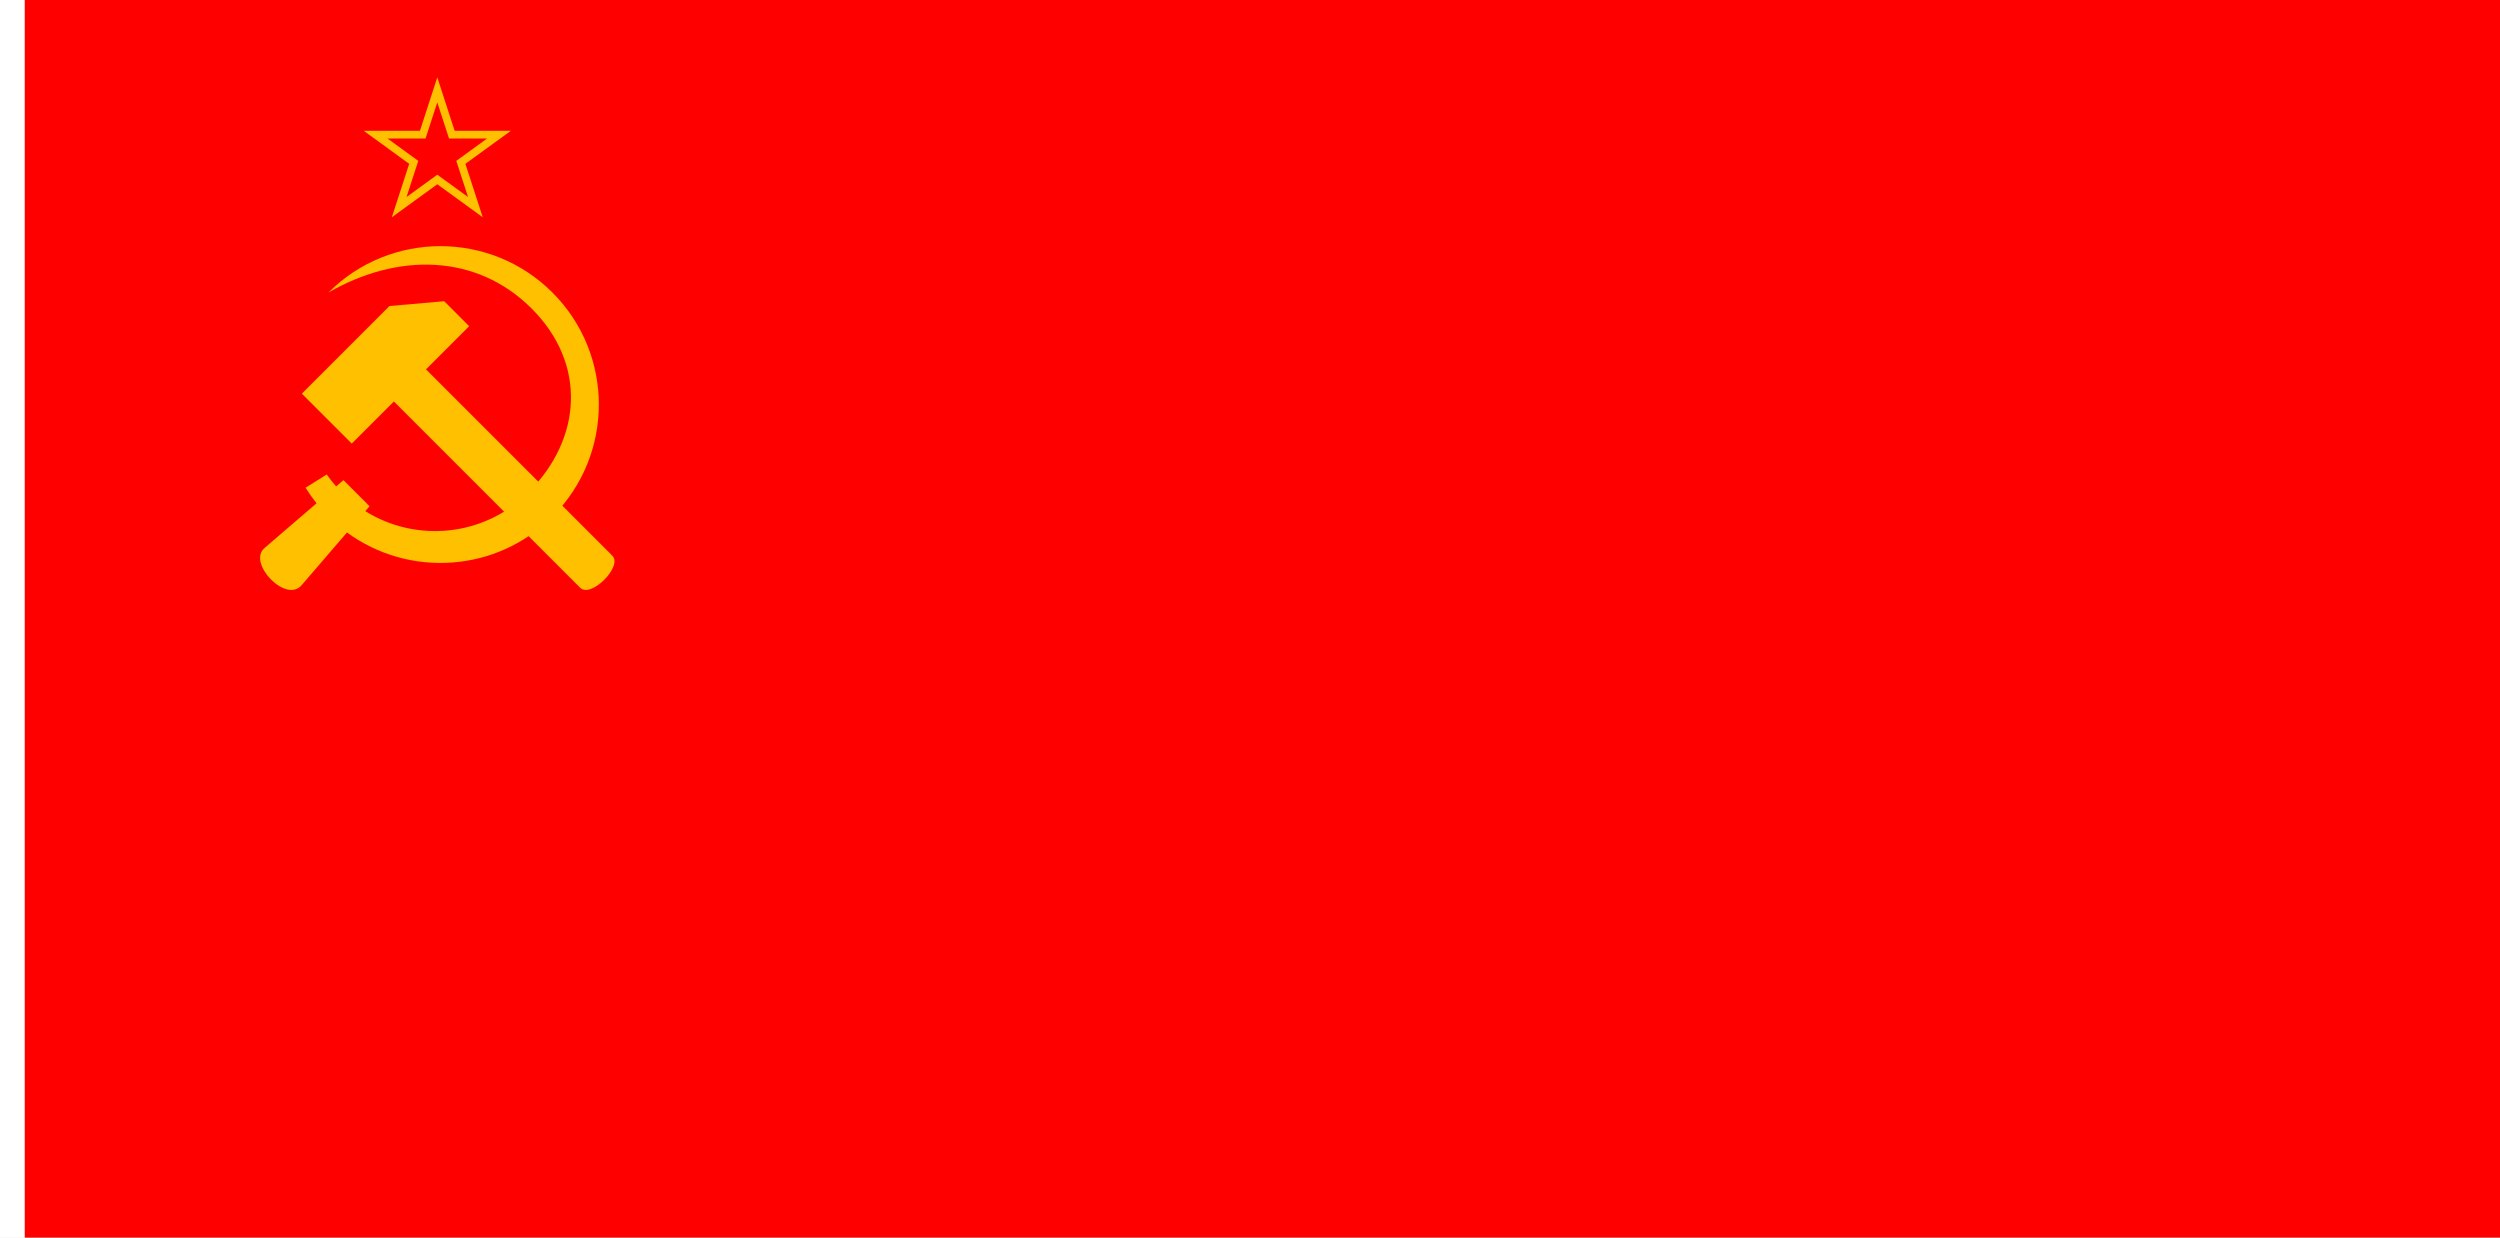
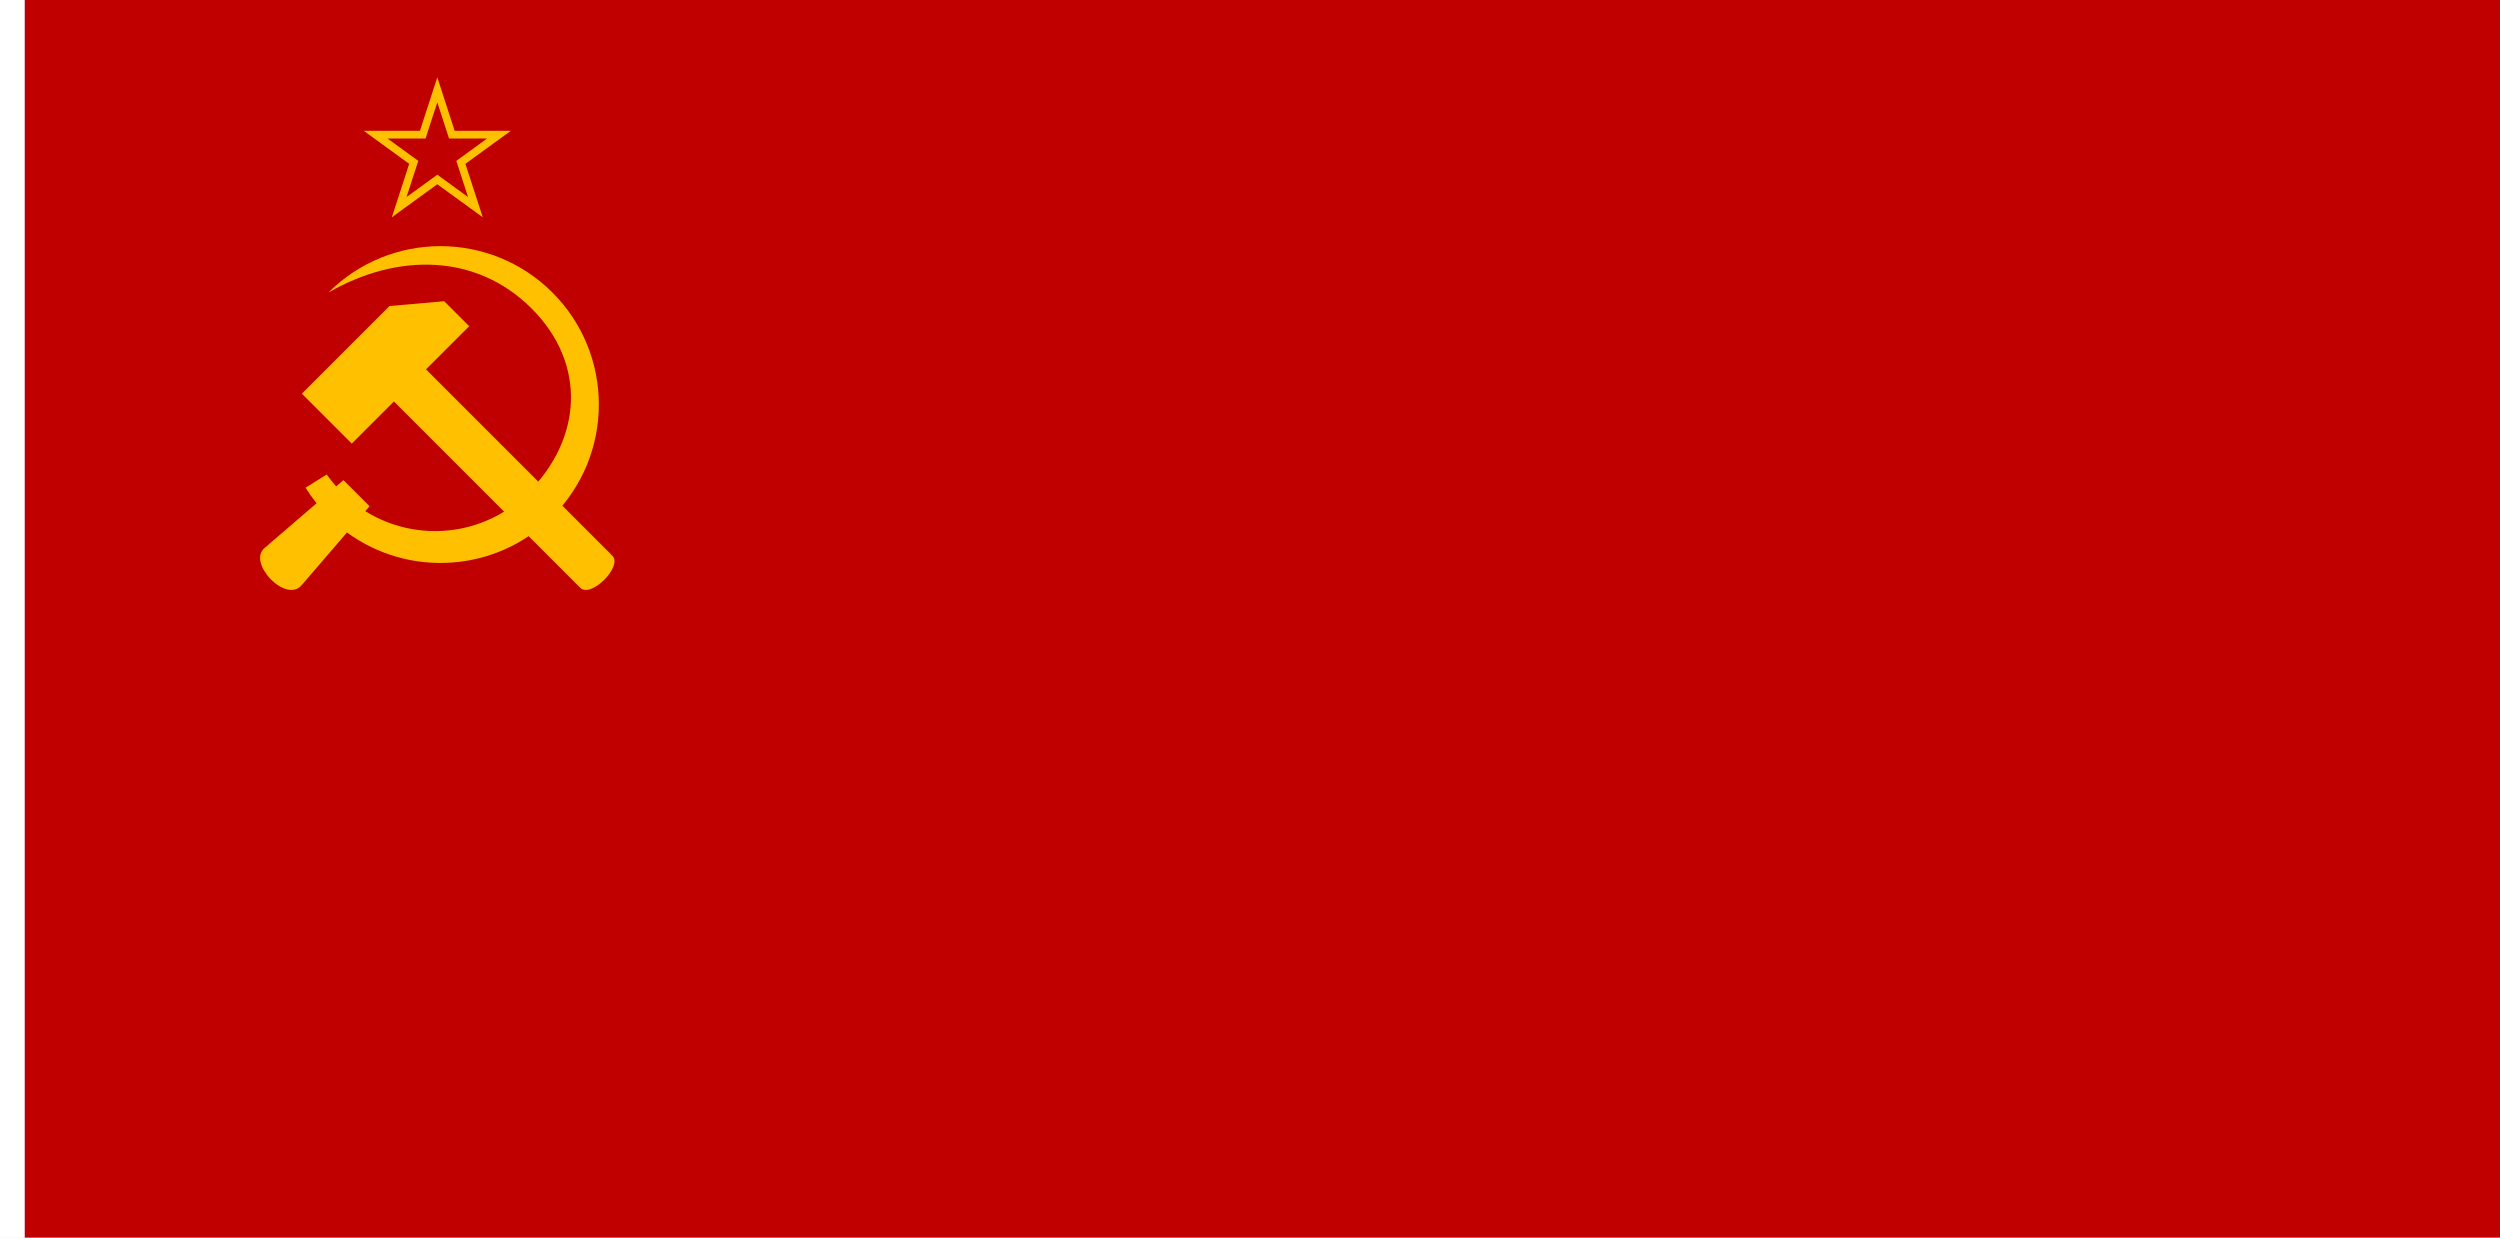
<svg xmlns="http://www.w3.org/2000/svg" width="3636" height="1800" viewBox="0 0 962.025 476.25" version="1.1" id="svg8">
  <defs id="defs2" />
  <g id="layer1" transform="translate(112.3345,-299.2679)">
    <path style="fill:#ffffff;fill-opacity:1;stroke:none;stroke-width:0.512px;stroke-linecap:butt;stroke-linejoin:miter;stroke-opacity:1" d="m -102.81,299.268 h -9.525 v 476.25 h 9.525 z" id="path1079" />
-     <path id="path822" d="m 849.69,775.518 h -952.5 v -476.25 h 952.5 z" style="fill:#ff0000;fill-opacity:1;stroke:none;stroke-width:1.547px;stroke-linecap:butt;stroke-linejoin:miter;stroke-opacity:1" />
+     <path id="path822" d="m 849.69,775.518 h -952.5 v -476.25 h 952.5 z" style="fill:#c00000;fill-opacity:1;stroke:none;stroke-width:1.547px;stroke-linecap:butt;stroke-linejoin:miter;stroke-opacity:1" />
    <path id="path830" d="m 55.94,329.033 -6.683,20.568 H 27.632 L 45.127,362.312 38.445,382.88 55.94,370.169 73.436,382.88 66.753,362.312 84.249,349.601 H 62.623 Z m -4.521,23.545 4.521,-13.912 4.52,13.912 h 14.627 l -11.834,8.598 4.521,13.912 -11.834,-8.598 -11.836,8.598 4.521,-13.912 -11.834,-8.598 z" style="color:#000000;font-style:normal;font-variant:normal;font-weight:normal;font-stretch:normal;font-size:medium;line-height:normal;font-family:sans-serif;font-variant-ligatures:normal;font-variant-position:normal;font-variant-caps:normal;font-variant-numeric:normal;font-variant-alternates:normal;font-feature-settings:normal;text-indent:0;text-align:start;text-decoration:none;text-decoration-line:none;text-decoration-style:solid;text-decoration-color:#000000;letter-spacing:normal;word-spacing:normal;text-transform:none;writing-mode:lr-tb;direction:ltr;text-orientation:mixed;dominant-baseline:auto;baseline-shift:baseline;text-anchor:start;white-space:normal;shape-padding:0;clip-rule:nonzero;display:inline;overflow:visible;visibility:visible;opacity:1;isolation:auto;mix-blend-mode:normal;color-interpolation:sRGB;color-interpolation-filters:linearRGB;solid-color:#000000;solid-opacity:1;vector-effect:none;fill:#ffc000;fill-opacity:1;fill-rule:evenodd;stroke:none;stroke-width:0.265;stroke-linecap:round;stroke-linejoin:round;stroke-miterlimit:4;stroke-dasharray:none;stroke-dashoffset:0;stroke-opacity:1;color-rendering:auto;image-rendering:auto;shape-rendering:auto;text-rendering:auto;enable-background:accumulate" />
    <g id="g865" transform="matrix(1.136757,0,0,1.136757,-1.813362,-50.76637)">
      <path style="opacity:1;fill:#ffc000;fill-opacity:1;fill-rule:evenodd;stroke:none;stroke-width:0.3;stroke-linecap:round;stroke-linejoin:round;stroke-miterlimit:4;stroke-dasharray:none;stroke-dashoffset:0;stroke-opacity:1" d="m 110.055,496.034 c 3.622,3.622 -7.243,14.486 -10.865,10.865 L 36.115,443.823 21.849,458.089 4.95,441.191 34.629,411.513 l 18.518,-1.619 8.449,8.449 -14.616,14.616 z" id="path820" />
      <path style="opacity:1;fill:#ffc000;fill-opacity:1;fill-rule:evenodd;stroke:none;stroke-width:0.22;stroke-linecap:round;stroke-linejoin:round;stroke-miterlimit:4;stroke-dasharray:none;stroke-dashoffset:0;stroke-opacity:1" d="m 82.737,412.361 c -18.687,-18.687 -45.437,-18.883 -68.783,-5.405 20.941,-20.941 54.892,-20.941 75.833,2e-5 20.941,20.941 20.941,54.892 2e-5,75.833 -18.958,18.958 -48.578,20.752 -69.556,5.384 L 4.867,506.036 C -0.505,512.282 -13.523,498.465 -7.707,493.462 L 9.933,478.291 c -1.355,-1.697 -2.596,-3.456 -3.715,-5.268 l 7.168,-4.484 c 0.971,1.394 2.033,2.745 3.182,4.045 l 2.472,-2.126 8.833,8.833 -1.434,1.667 c 17.232,10.759 40.207,8.649 55.186,-6.33 18.273,-18.273 19.799,-43.579 1.113,-62.266 z" id="path859" />
    </g>
  </g>
</svg>
